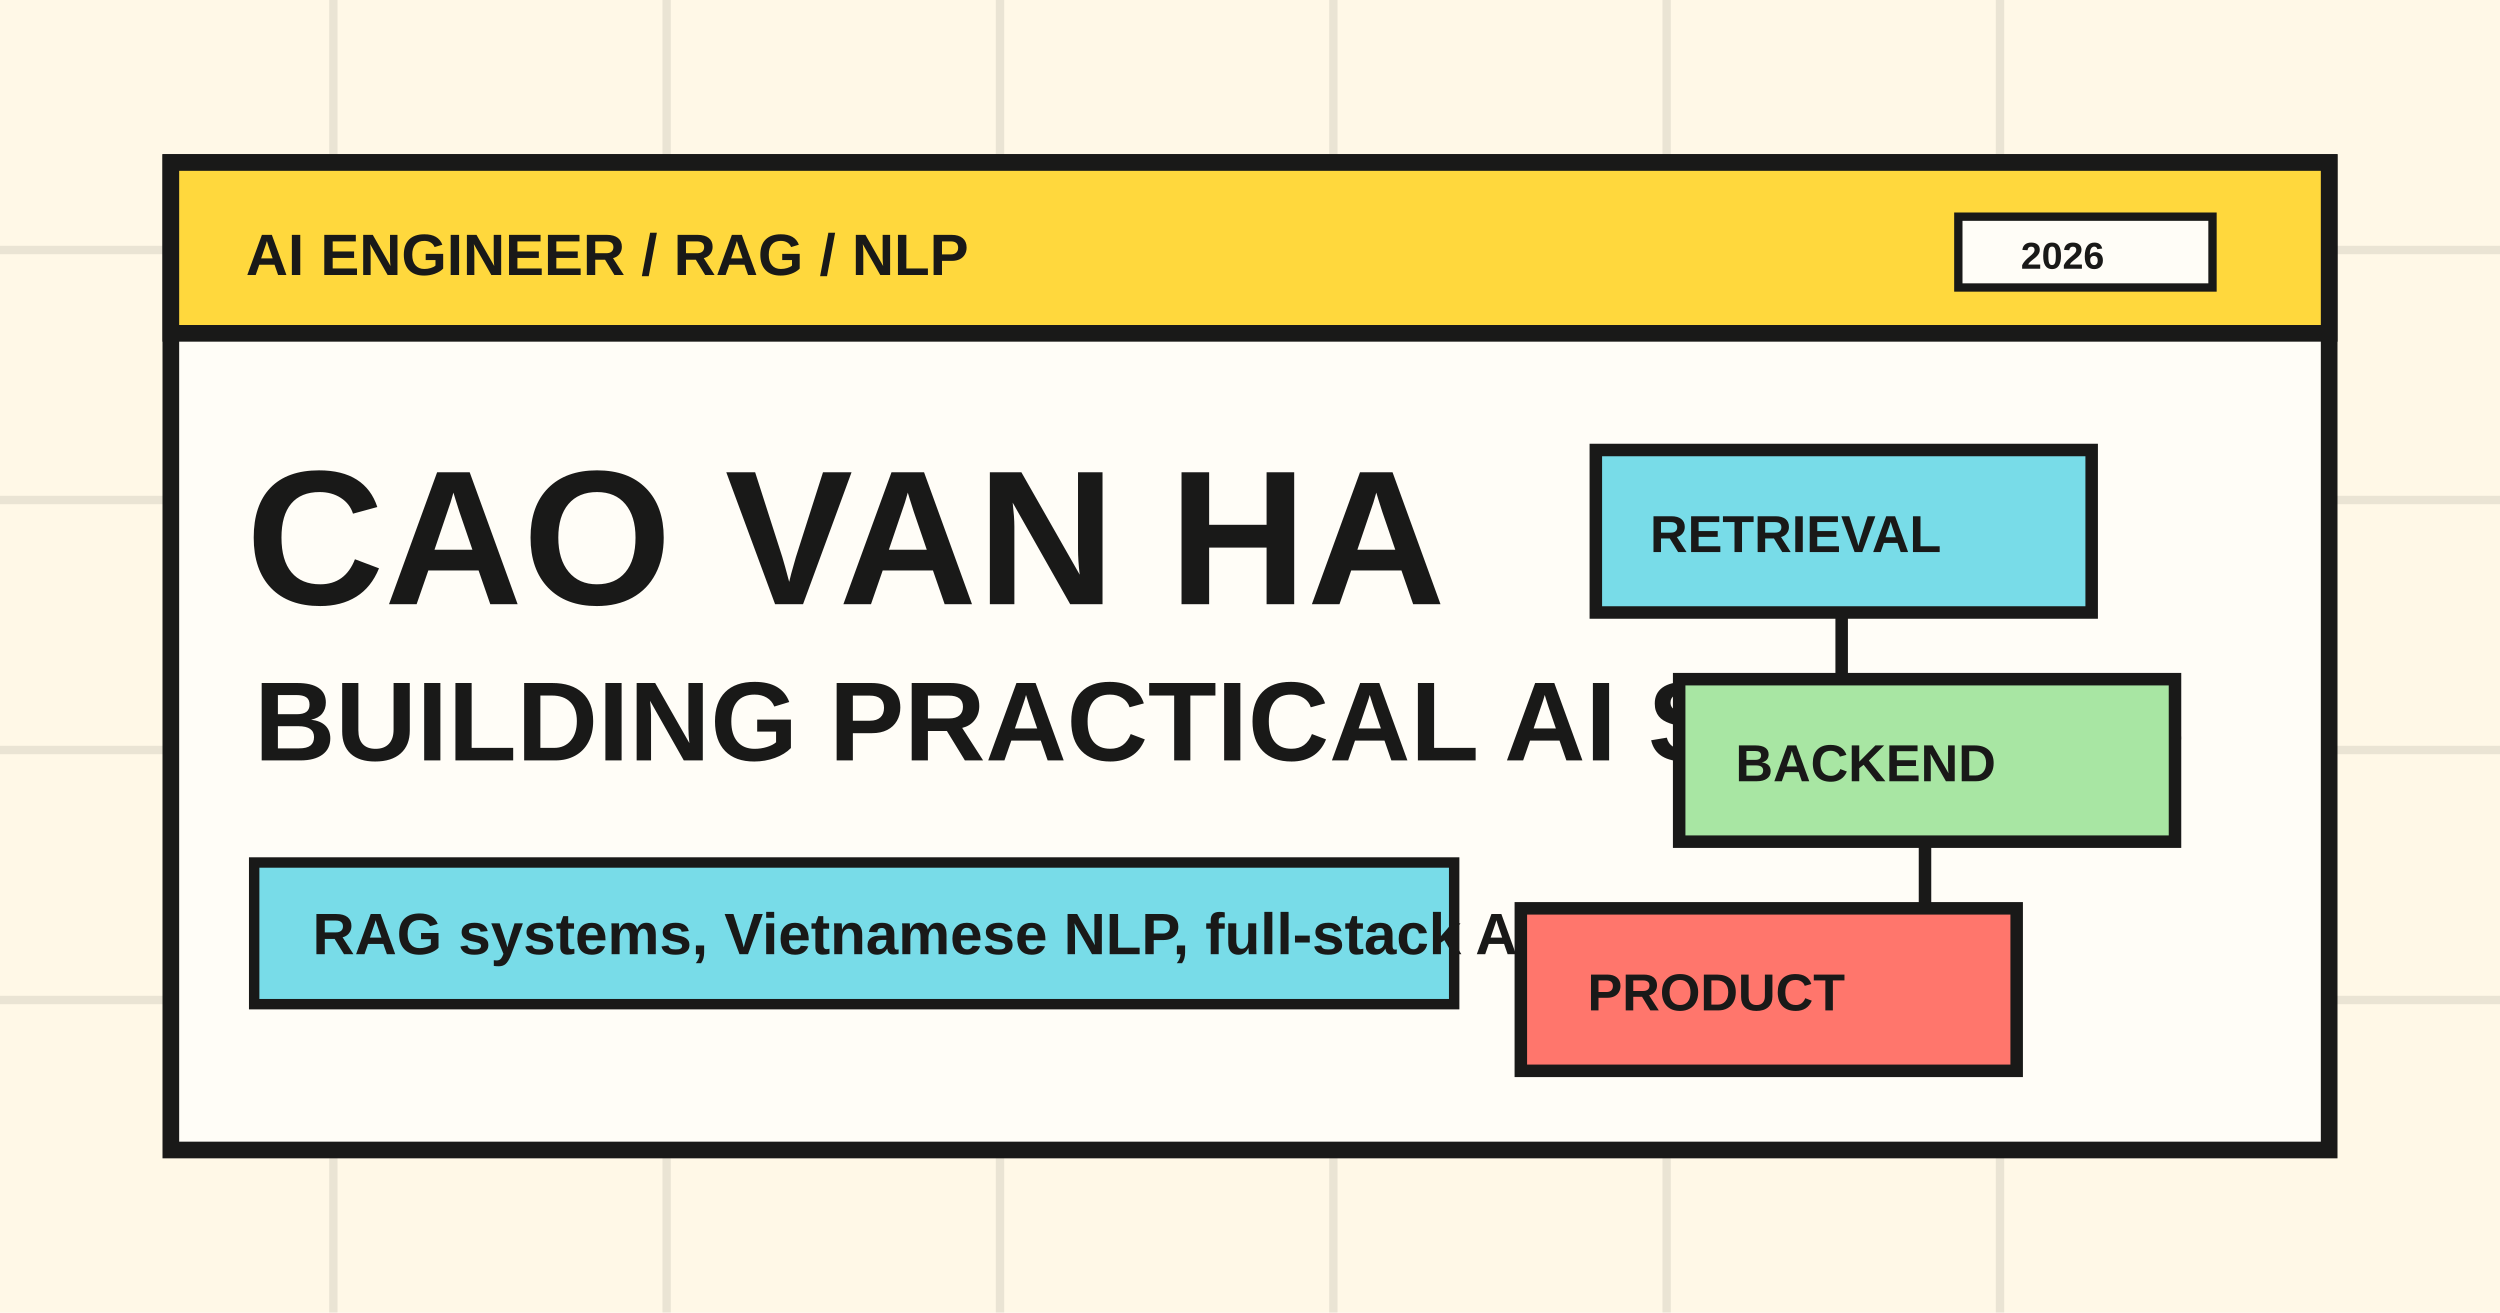
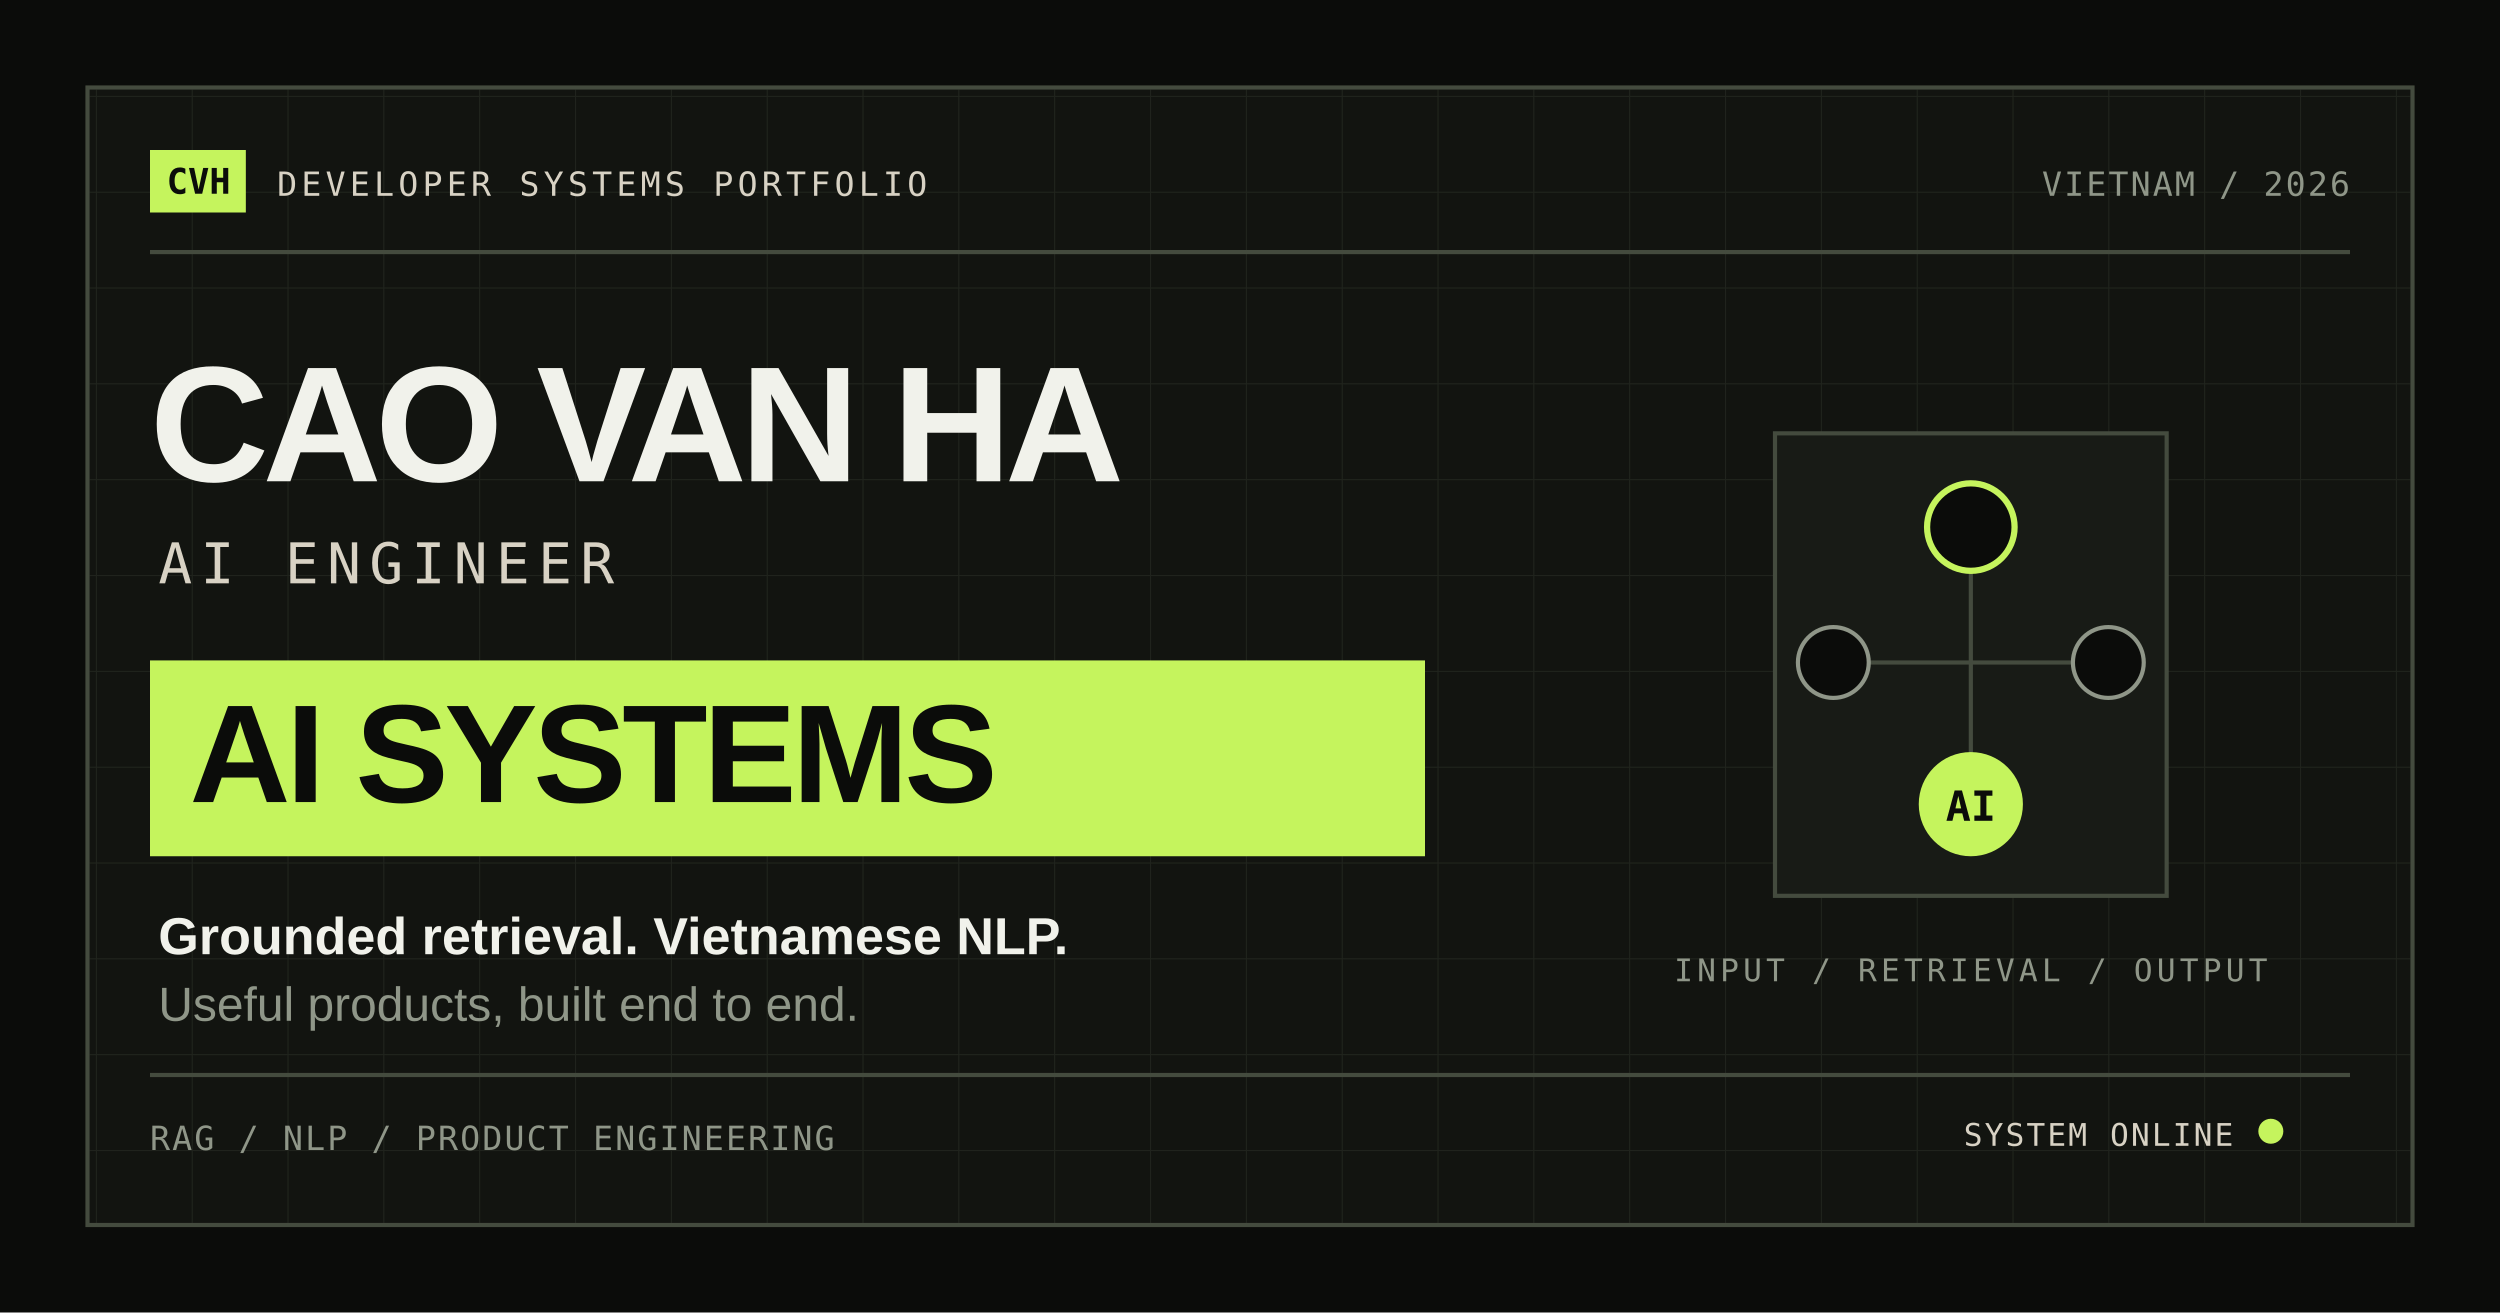
<svg xmlns="http://www.w3.org/2000/svg" width="1200" height="630" viewBox="0 0 1200 630" role="img" aria-labelledby="title desc">
-   <rect width="1200" height="630" fill="#fff8e7" />
-   <path d="M0 0h1200v630H0z" fill="#fff8e7" />
-   <path d="M0 120h1200M0 240h1200M0 360h1200M0 480h1200M160 0v630M320 0v630M480 0v630M640 0v630M800 0v630M960 0v630" stroke="#191918" stroke-opacity=".09" stroke-width="4" />
-   <rect x="82" y="78" width="1036" height="474" fill="#fffdf7" stroke="#191918" stroke-width="8" />
-   <rect x="82" y="78" width="1036" height="82" fill="#ffd83d" stroke="#191918" stroke-width="8" />
-   <text x="118" y="132" fill="#191918" font-family="Arial Black, Arial, sans-serif" font-size="28" font-weight="900">AI ENGINEER / RAG / NLP</text>
-   <rect x="940" y="104" width="122" height="34" fill="#fffdf7" stroke="#191918" stroke-width="4" />
-   <text x="970" y="129" fill="#191918" font-family="Arial Black, Arial, sans-serif" font-size="18" font-weight="900">2026</text>
-   <text x="118" y="290" fill="#191918" font-family="Arial Black, Arial, sans-serif" font-size="92" font-weight="900">CAO VAN HA</text>
-   <text x="122" y="365" fill="#191918" font-family="Arial Black, Arial, sans-serif" font-size="54" font-weight="900">BUILDING PRACTICAL AI SYSTEMS</text>
-   <rect x="122" y="414" width="576" height="68" fill="#78dce8" stroke="#191918" stroke-width="5" />
-   <text x="150" y="458" fill="#191918" font-family="Arial, sans-serif" font-size="28" font-weight="700">RAG systems, Vietnamese NLP, full-stack AI products</text>
-   <rect x="766" y="216" width="238" height="78" fill="#78dce8" stroke="#191918" stroke-width="6" />
-   <rect x="806" y="326" width="238" height="78" fill="#a8e6a3" stroke="#191918" stroke-width="6" />
-   <rect x="730" y="436" width="238" height="78" fill="#ff766c" stroke="#191918" stroke-width="6" />
-   <path d="M884 294v32M924 404v32" stroke="#191918" stroke-width="6" />
-   <text x="792" y="265" fill="#191918" font-family="Arial Black, Arial, sans-serif" font-size="25" font-weight="900">RETRIEVAL</text>
-   <text x="833" y="375" fill="#191918" font-family="Arial Black, Arial, sans-serif" font-size="25" font-weight="900">BACKEND</text>
-   <text x="762" y="485" fill="#191918" font-family="Arial Black, Arial, sans-serif" font-size="25" font-weight="900">PRODUCT</text>
+   <defs>
+     <pattern id="grid" width="46" height="46" patternUnits="userSpaceOnUse">
+       <path d="M46 0H0V46" fill="none" stroke="#444b3e" stroke-width="1" opacity=".28" />
+     </pattern>
+   </defs>
+   <rect width="1200" height="630" fill="#0b0c0a" />
+   <rect x="42" y="42" width="1116" height="546" fill="#121410" stroke="#444b3e" stroke-width="2" />
+   <rect x="43" y="43" width="1114" height="544" fill="url(#grid)" />
+   <path d="M72 121H1128M72 516H1128" stroke="#444b3e" stroke-width="2" />
+   <rect x="72" y="72" width="46" height="30" fill="#c5f45d" />
+   <text x="80" y="93" fill="#0b0c0a" font-family="Consolas,monospace" font-size="17" font-weight="700">CVH</text>
+   <text x="133" y="94" fill="#d8d2c4" font-family="Consolas,monospace" font-size="16" letter-spacing="2">DEVELOPER SYSTEMS PORTFOLIO</text>
+   <text x="1128" y="94" text-anchor="end" fill="#8f9688" font-family="Consolas,monospace" font-size="16" letter-spacing="1">VIETNAM / 2026</text>
+   <text x="72" y="231" fill="#f1f2eb" font-family="Segoe UI,Arial,sans-serif" font-size="79" font-weight="800" letter-spacing="-3">CAO VAN HA</text>
+   <text x="76" y="280" fill="#d8d2c4" font-family="Consolas,monospace" font-size="27" letter-spacing="4">AI ENGINEER</text>
+   <rect x="72" y="317" width="612" height="94" fill="#c5f45d" />
+   <text x="91" y="385" fill="#0b0c0a" font-family="Segoe UI,Arial,sans-serif" font-size="67" font-weight="800" letter-spacing="-2">AI SYSTEMS</text>
+   <text x="76" y="458" fill="#f1f2eb" font-family="Segoe UI,Arial,sans-serif" font-size="25" font-weight="600">Grounded retrieval. Vietnamese NLP.</text>
+   <text x="76" y="490" fill="#8f9688" font-family="Segoe UI,Arial,sans-serif" font-size="23">Useful products, built end to end.</text>
+   <path d="M852 208H1040V430H852Z" fill="#181b16" stroke="#444b3e" stroke-width="2" />
+   <path d="M946 237V401M880 318H1012" stroke="#444b3e" stroke-width="2" />
+   <circle cx="946" cy="253" r="21" fill="#0b0c0a" stroke="#c5f45d" stroke-width="3" />
+   <circle cx="880" cy="318" r="17" fill="#0b0c0a" stroke="#8f9688" stroke-width="2" />
+   <circle cx="1012" cy="318" r="17" fill="#0b0c0a" stroke="#8f9688" stroke-width="2" />
+   <circle cx="946" cy="386" r="25" fill="#c5f45d" />
+   <text x="946" y="394" text-anchor="middle" fill="#0b0c0a" font-family="Consolas,monospace" font-size="20" font-weight="700">AI</text>
+   <text x="946" y="471" text-anchor="middle" fill="#8f9688" font-family="Consolas,monospace" font-size="15" letter-spacing="2">INPUT / RETRIEVAL / OUTPUT</text>
+   <text x="72" y="552" fill="#8f9688" font-family="Consolas,monospace" font-size="16" letter-spacing="1">RAG  /  NLP  /  PRODUCT ENGINEERING</text>
+   <circle cx="1090" cy="543" r="6" fill="#c5f45d" />
+   <text x="1072" y="550" text-anchor="end" fill="#d8d2c4" font-family="Consolas,monospace" font-size="15" letter-spacing="1">SYSTEM ONLINE</text>
</svg>
